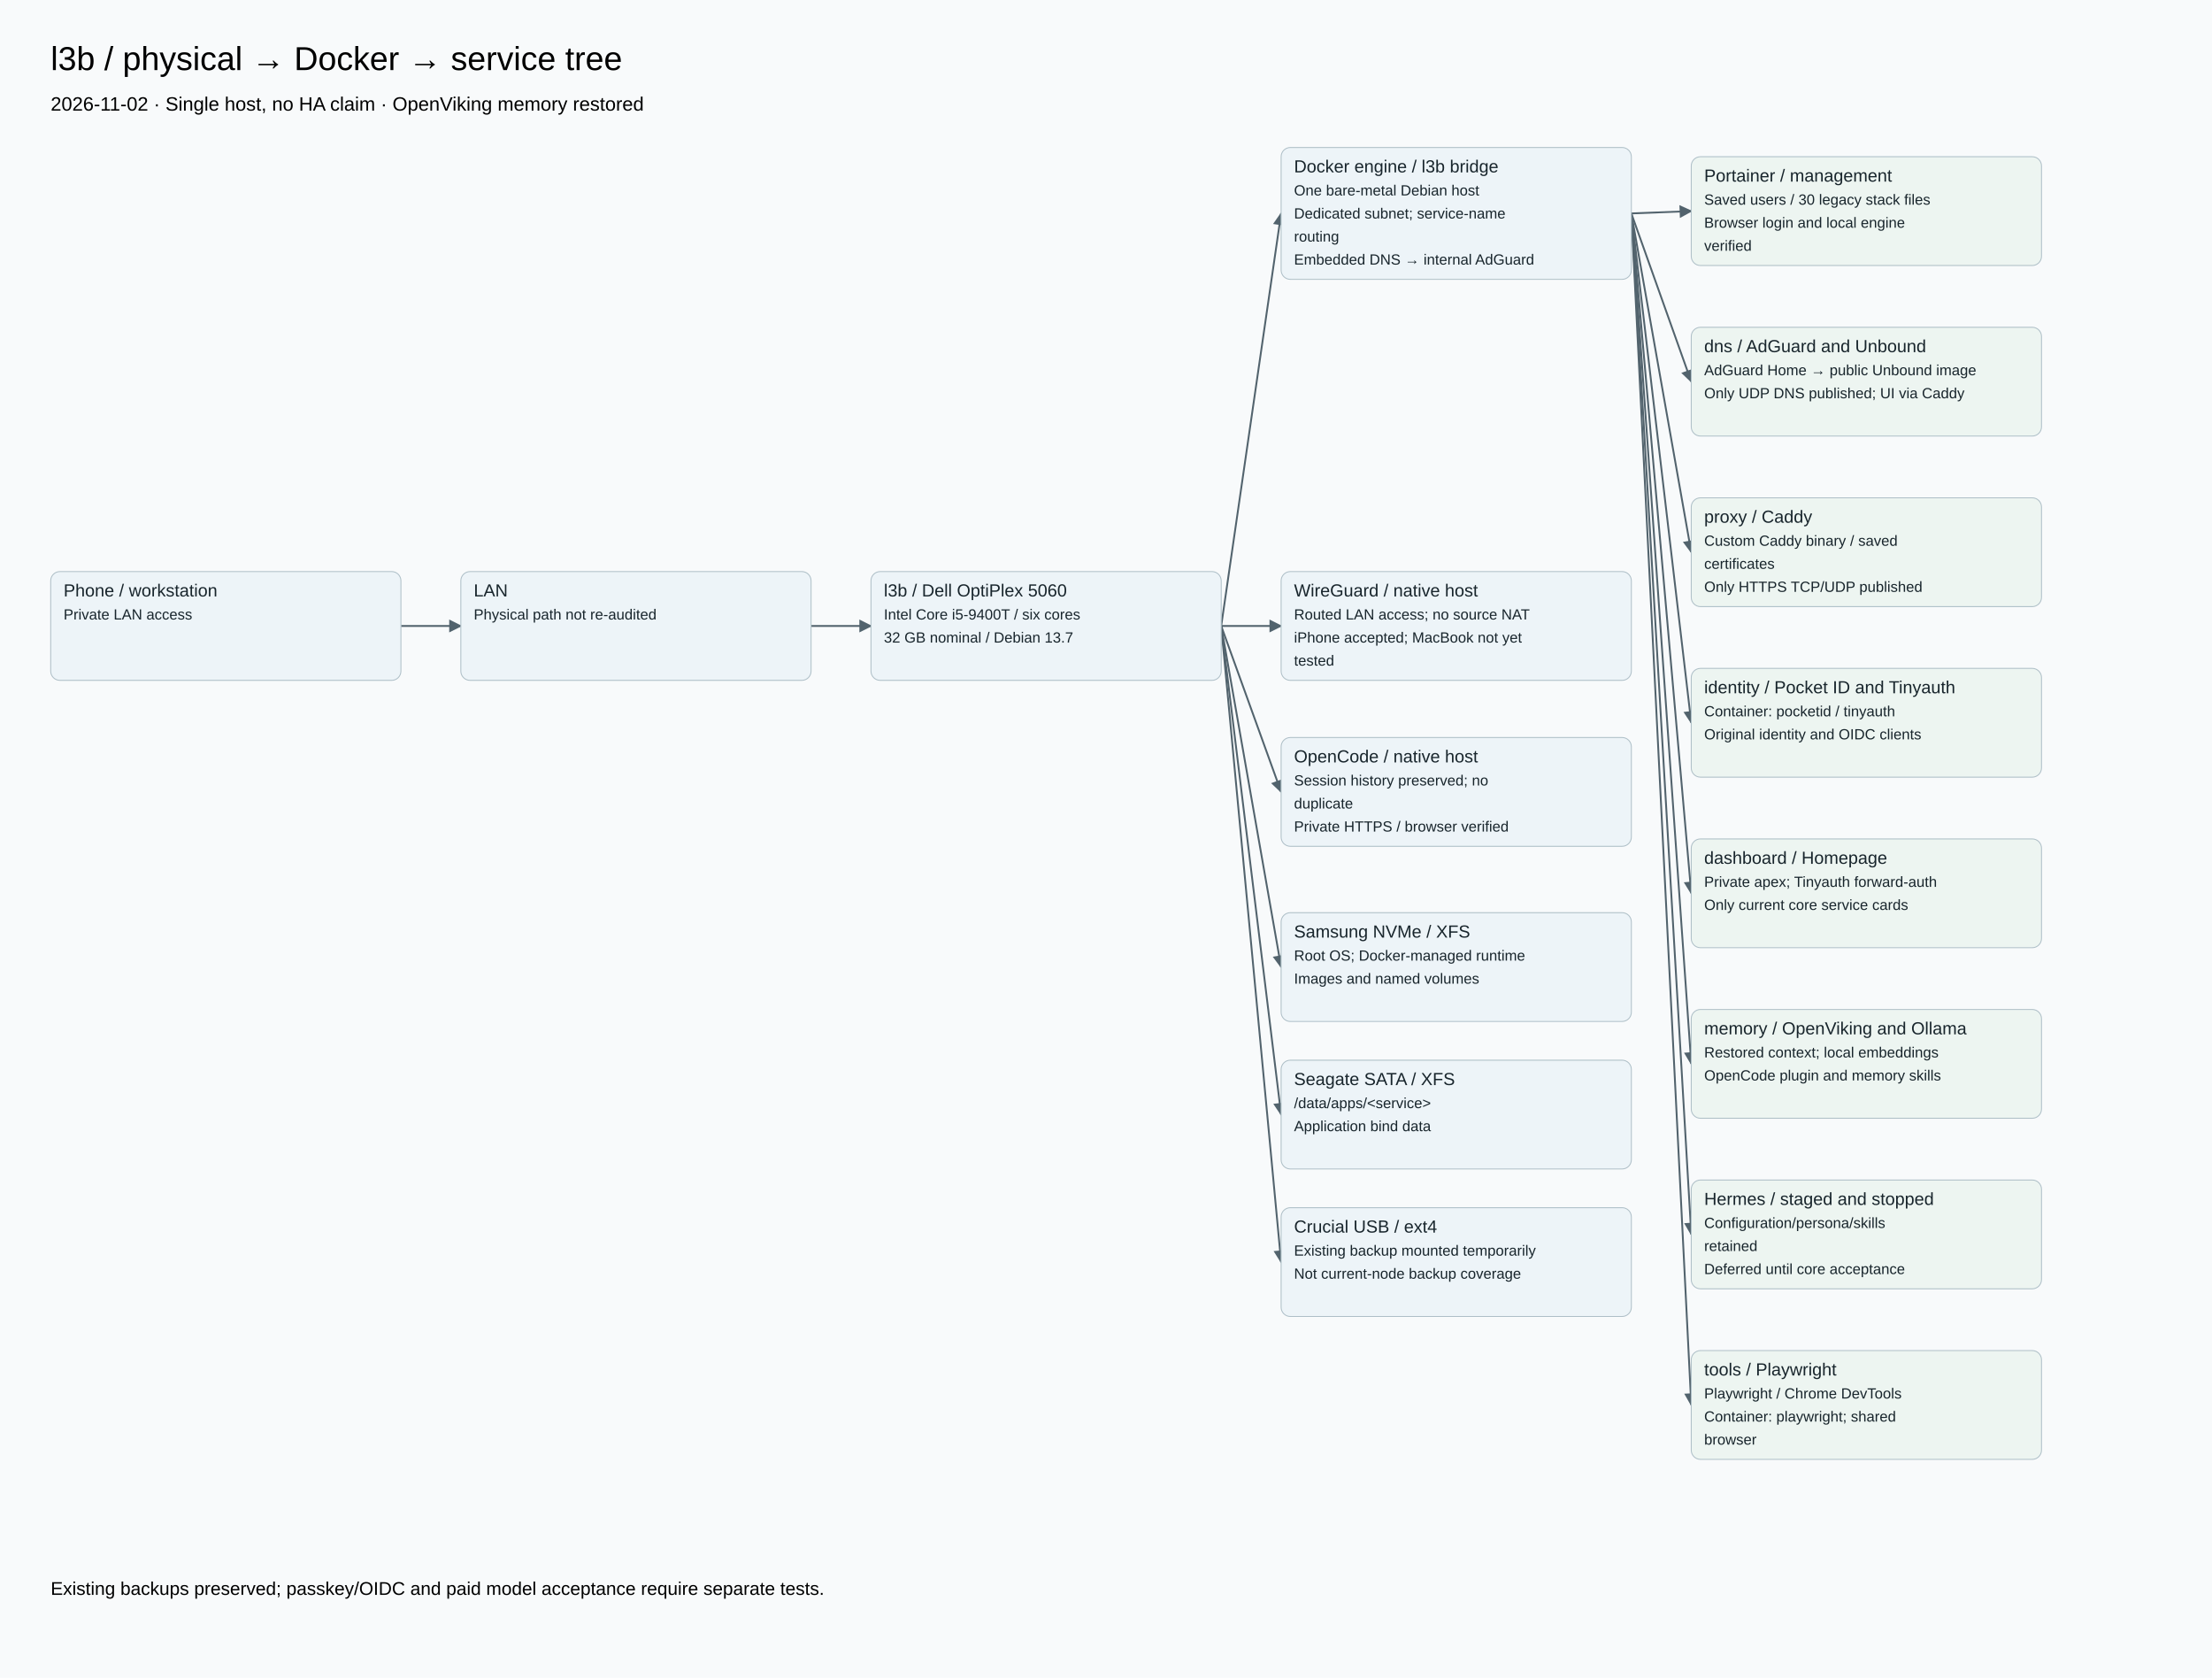
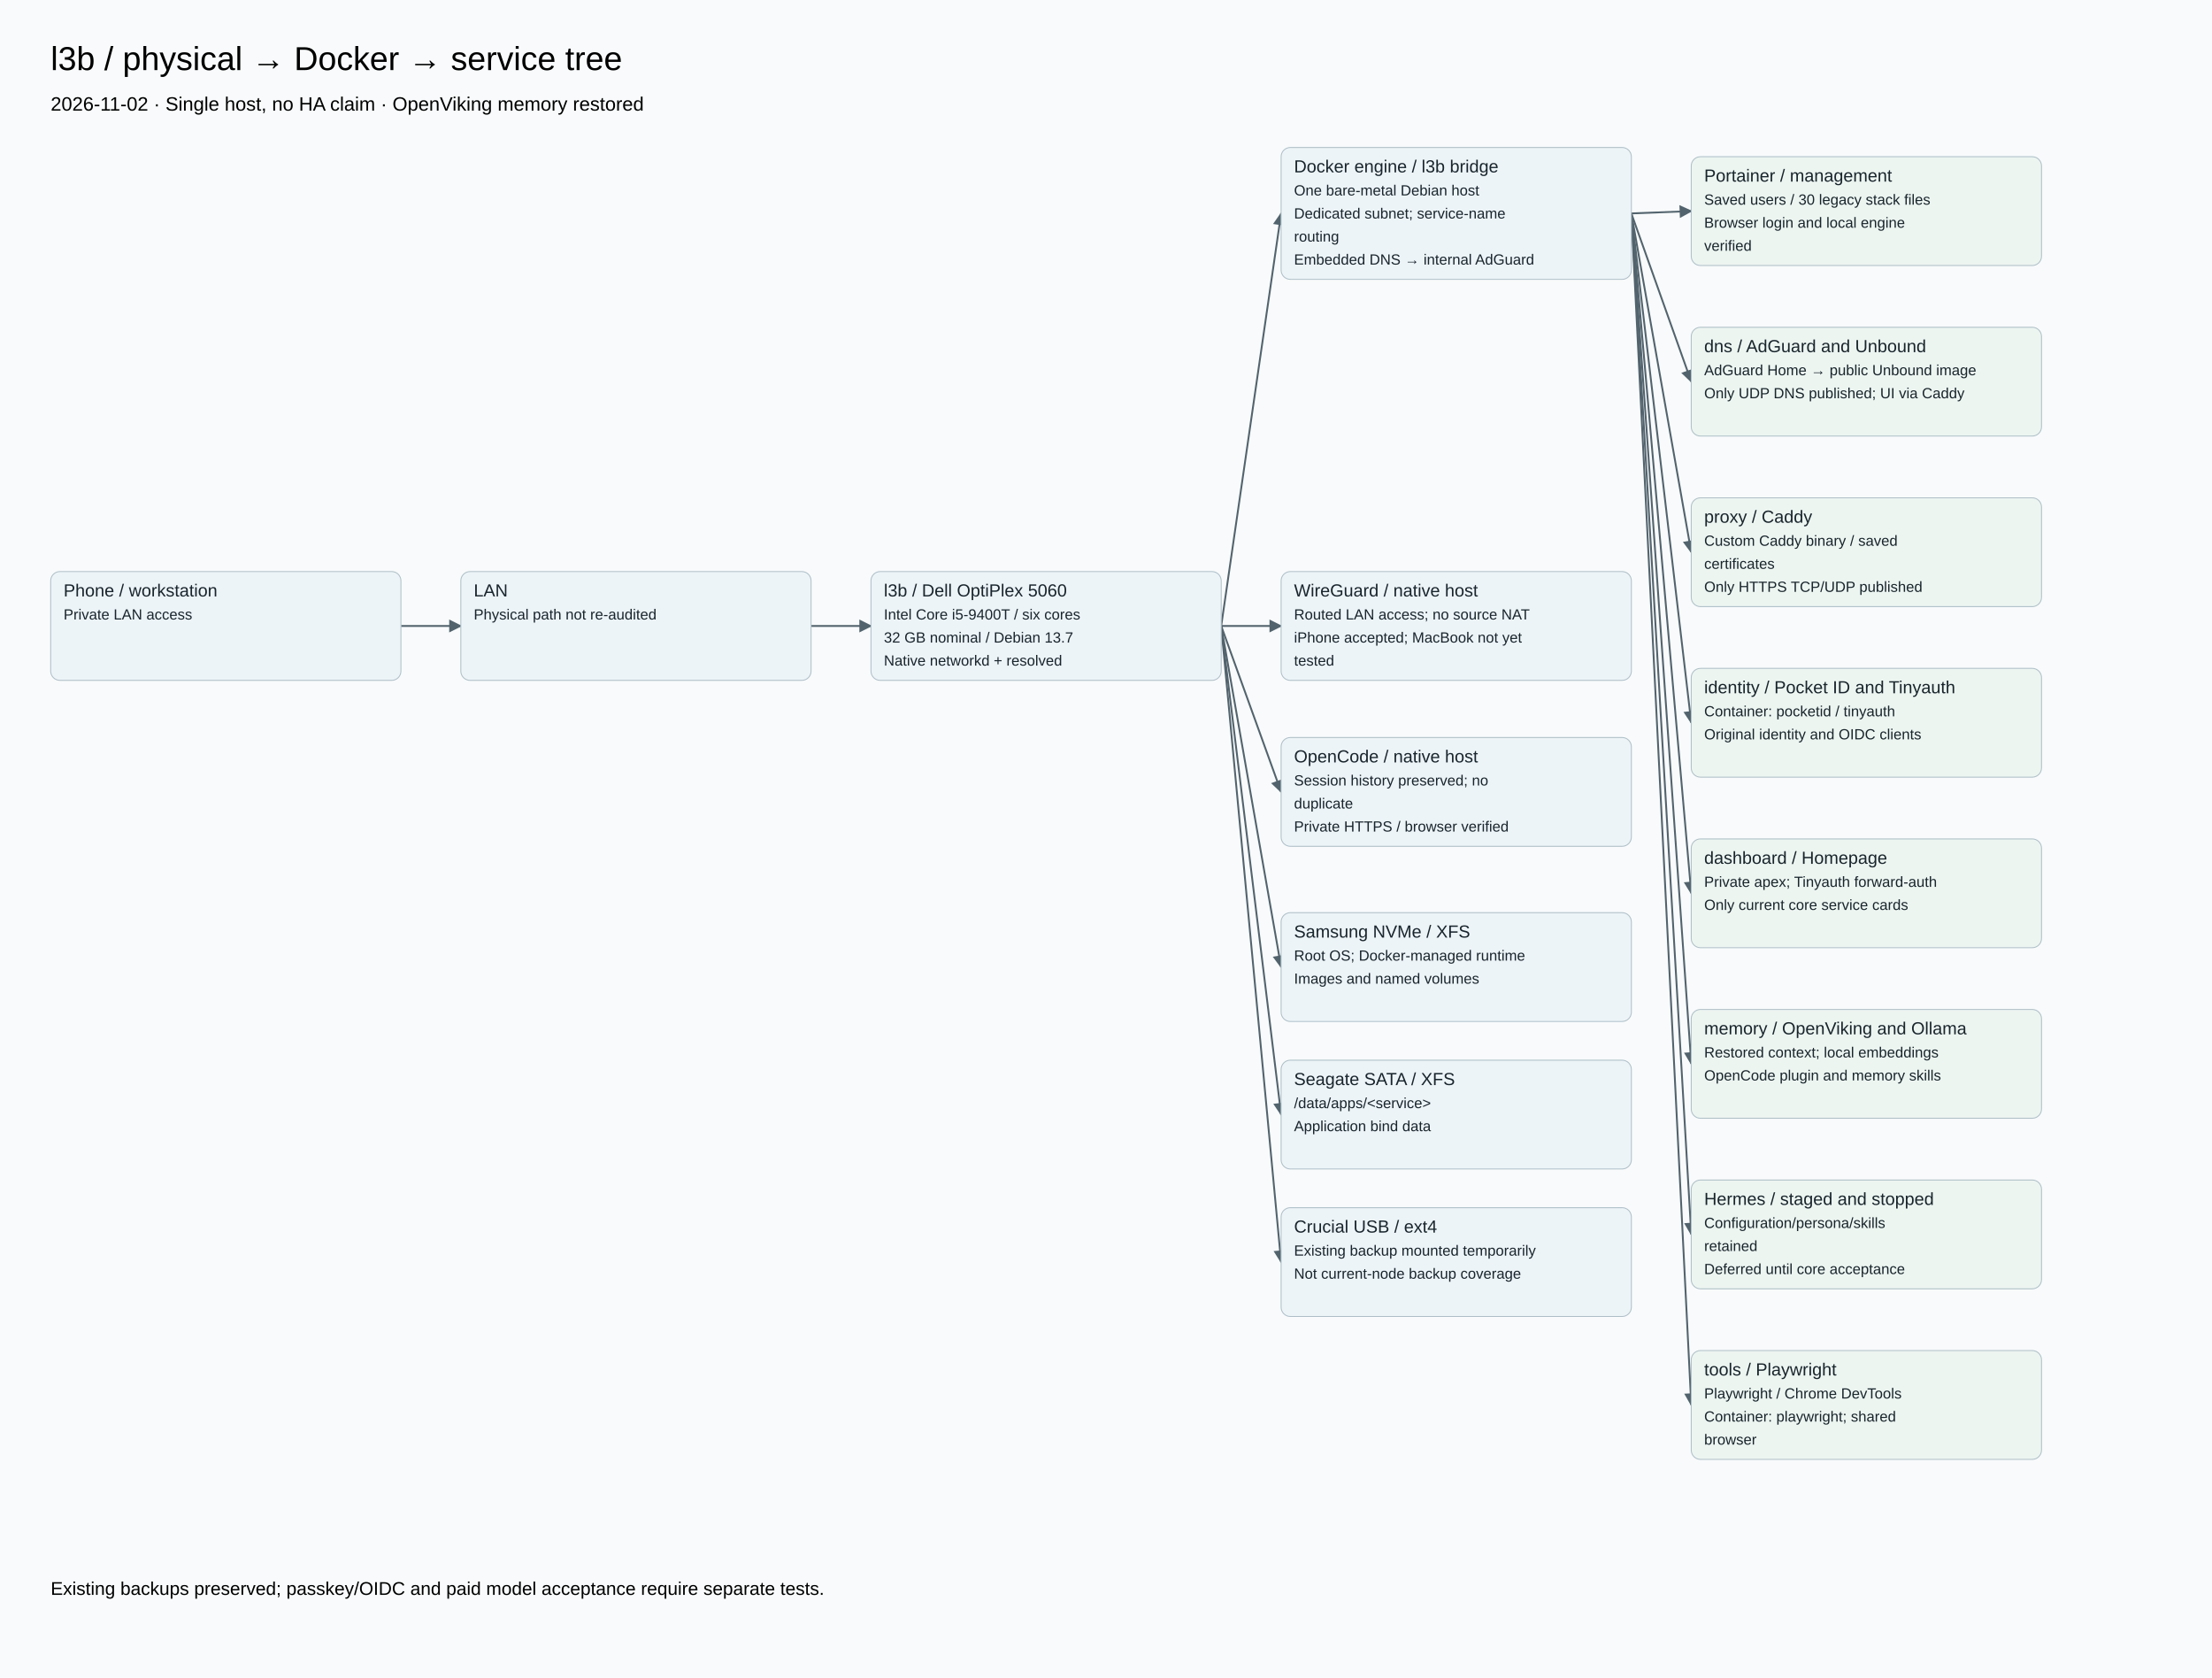
<svg xmlns="http://www.w3.org/2000/svg" width="2400" height="1820" viewBox="0 0 2400 1820" role="img">
  <defs>
    <marker id="arrow" viewBox="0 0 10 10" refX="9" refY="5" markerWidth="7" markerHeight="7" orient="auto-start-reverse">
      <path d="M0 0L10 5L0 10z" fill="#52636d" />
    </marker>
  </defs>
  <rect width="2400" height="1820" fill="#f8fafb" />
  <g font-family="Arial, sans-serif">
    <text x="55" y="76" font-size="36">l3b / physical → Docker → service tree</text>
    <text x="55" y="120" font-size="21">2026-11-02 · Single host, no HA claim · OpenViking memory restored</text>
    <path d="M435 679L500 679" fill="none" stroke="#52636d" stroke-width="2" marker-end="url(#arrow)" />
    <path d="M880 679L945 679" fill="none" stroke="#52636d" stroke-width="2" marker-end="url(#arrow)" />
    <path d="M1325 679L1390 231.5" fill="none" stroke="#52636d" stroke-width="2" marker-end="url(#arrow)" />
    <path d="M1325 679L1390 679" fill="none" stroke="#52636d" stroke-width="2" marker-end="url(#arrow)" />
    <path d="M1325 679L1390 859" fill="none" stroke="#52636d" stroke-width="2" marker-end="url(#arrow)" />
    <path d="M1325 679L1390 1049" fill="none" stroke="#52636d" stroke-width="2" marker-end="url(#arrow)" />
    <path d="M1325 679L1390 1209" fill="none" stroke="#52636d" stroke-width="2" marker-end="url(#arrow)" />
    <path d="M1325 679L1390 1369" fill="none" stroke="#52636d" stroke-width="2" marker-end="url(#arrow)" />
    <path d="M1770 231.5L1835 229" fill="none" stroke="#52636d" stroke-width="2" marker-end="url(#arrow)" />
    <path d="M1770 231.5L1835 414" fill="none" stroke="#52636d" stroke-width="2" marker-end="url(#arrow)" />
    <path d="M1770 231.5L1835 599" fill="none" stroke="#52636d" stroke-width="2" marker-end="url(#arrow)" />
    <path d="M1770 231.5L1835 784" fill="none" stroke="#52636d" stroke-width="2" marker-end="url(#arrow)" />
    <path d="M1770 231.5L1835 969" fill="none" stroke="#52636d" stroke-width="2" marker-end="url(#arrow)" />
    <path d="M1770 231.5L1835 1154" fill="none" stroke="#52636d" stroke-width="2" marker-end="url(#arrow)" />
    <path d="M1770 231.5L1835 1339" fill="none" stroke="#52636d" stroke-width="2" marker-end="url(#arrow)" />
    <path d="M1770 231.5L1835 1524" fill="none" stroke="#52636d" stroke-width="2" marker-end="url(#arrow)" />
    <g data-node="true">
      <rect x="55" y="620" width="380" height="118" rx="10" fill="#edf4f8" stroke="#aebfc7" />
      <text x="69" y="647" font-size="19" fill="#18252c">Phone / workstation</text>
      <text x="69" y="672" font-size="16" fill="#18252c">Private LAN access</text>
    </g>
    <g data-node="true">
      <rect x="500" y="620" width="380" height="118" rx="10" fill="#edf4f8" stroke="#aebfc7" />
      <text x="514" y="647" font-size="19" fill="#18252c">LAN</text>
      <text x="514" y="672" font-size="16" fill="#18252c">Physical path not re-audited</text>
    </g>
    <g data-node="true">
      <rect x="945" y="620" width="380" height="118" rx="10" fill="#edf4f8" stroke="#aebfc7" />
      <text x="959" y="647" font-size="19" fill="#18252c">l3b / Dell OptiPlex 5060</text>
      <text x="959" y="672" font-size="16" fill="#18252c">Intel Core i5-9400T / six cores</text>
      <text x="959" y="697" font-size="16" fill="#18252c">32 GB nominal / Debian 13.7</text>
+       <text x="959" y="722" font-size="16" fill="#18252c">Native networkd + resolved</text>
    </g>
    <g data-node="true">
      <rect x="1390" y="160" width="380" height="143" rx="10" fill="#edf4f8" stroke="#aebfc7" />
      <text x="1404" y="187" font-size="19" fill="#18252c">Docker engine / l3b bridge</text>
      <text x="1404" y="212" font-size="16" fill="#18252c">One bare-metal Debian host</text>
      <text x="1404" y="237" font-size="16" fill="#18252c">Dedicated subnet; service-name</text>
      <text x="1404" y="262" font-size="16" fill="#18252c">routing</text>
      <text x="1404" y="287" font-size="16" fill="#18252c">Embedded DNS → internal AdGuard</text>
    </g>
    <g data-node="true">
      <rect x="1390" y="620" width="380" height="118" rx="10" fill="#edf4f8" stroke="#aebfc7" />
      <text x="1404" y="647" font-size="19" fill="#18252c">WireGuard / native host</text>
      <text x="1404" y="672" font-size="16" fill="#18252c">Routed LAN access; no source NAT</text>
      <text x="1404" y="697" font-size="16" fill="#18252c">iPhone accepted; MacBook not yet</text>
      <text x="1404" y="722" font-size="16" fill="#18252c">tested</text>
    </g>
    <g data-node="true">
      <rect x="1390" y="800" width="380" height="118" rx="10" fill="#edf4f8" stroke="#aebfc7" />
      <text x="1404" y="827" font-size="19" fill="#18252c">OpenCode / native host</text>
      <text x="1404" y="852" font-size="16" fill="#18252c">Session history preserved; no</text>
      <text x="1404" y="877" font-size="16" fill="#18252c">duplicate</text>
      <text x="1404" y="902" font-size="16" fill="#18252c">Private HTTPS / browser verified</text>
    </g>
    <g data-node="true">
      <rect x="1390" y="990" width="380" height="118" rx="10" fill="#edf4f8" stroke="#aebfc7" />
      <text x="1404" y="1017" font-size="19" fill="#18252c">Samsung NVMe / XFS</text>
      <text x="1404" y="1042" font-size="16" fill="#18252c">Root OS; Docker-managed runtime</text>
      <text x="1404" y="1067" font-size="16" fill="#18252c">Images and named volumes</text>
    </g>
    <g data-node="true">
      <rect x="1390" y="1150" width="380" height="118" rx="10" fill="#edf4f8" stroke="#aebfc7" />
      <text x="1404" y="1177" font-size="19" fill="#18252c">Seagate SATA / XFS</text>
      <text x="1404" y="1202" font-size="16" fill="#18252c">/data/apps/&lt;service&gt;</text>
      <text x="1404" y="1227" font-size="16" fill="#18252c">Application bind data</text>
    </g>
    <g data-node="true">
      <rect x="1390" y="1310" width="380" height="118" rx="10" fill="#edf4f8" stroke="#aebfc7" />
      <text x="1404" y="1337" font-size="19" fill="#18252c">Crucial USB / ext4</text>
      <text x="1404" y="1362" font-size="16" fill="#18252c">Existing backup mounted temporarily</text>
      <text x="1404" y="1387" font-size="16" fill="#18252c">Not current-node backup coverage</text>
    </g>
    <g data-node="true">
      <rect x="1835" y="170" width="380" height="118" rx="10" fill="#edf5f1" stroke="#aebfc7" />
      <text x="1849" y="197" font-size="19" fill="#18252c">Portainer / management</text>
      <text x="1849" y="222" font-size="16" fill="#18252c">Saved users / 30 legacy stack files</text>
      <text x="1849" y="247" font-size="16" fill="#18252c">Browser login and local engine</text>
      <text x="1849" y="272" font-size="16" fill="#18252c">verified</text>
    </g>
    <g data-node="true">
      <rect x="1835" y="355" width="380" height="118" rx="10" fill="#edf5f1" stroke="#aebfc7" />
      <text x="1849" y="382" font-size="19" fill="#18252c">dns / AdGuard and Unbound</text>
      <text x="1849" y="407" font-size="16" fill="#18252c">AdGuard Home → public Unbound image</text>
      <text x="1849" y="432" font-size="16" fill="#18252c">Only UDP DNS published; UI via Caddy</text>
    </g>
    <g data-node="true">
      <rect x="1835" y="540" width="380" height="118" rx="10" fill="#edf5f1" stroke="#aebfc7" />
      <text x="1849" y="567" font-size="19" fill="#18252c">proxy / Caddy</text>
      <text x="1849" y="592" font-size="16" fill="#18252c">Custom Caddy binary / saved</text>
      <text x="1849" y="617" font-size="16" fill="#18252c">certificates</text>
      <text x="1849" y="642" font-size="16" fill="#18252c">Only HTTPS TCP/UDP published</text>
    </g>
    <g data-node="true">
      <rect x="1835" y="725" width="380" height="118" rx="10" fill="#edf5f1" stroke="#aebfc7" />
      <text x="1849" y="752" font-size="19" fill="#18252c">identity / Pocket ID and Tinyauth</text>
      <text x="1849" y="777" font-size="16" fill="#18252c">Container: pocketid / tinyauth</text>
      <text x="1849" y="802" font-size="16" fill="#18252c">Original identity and OIDC clients</text>
    </g>
    <g data-node="true">
      <rect x="1835" y="910" width="380" height="118" rx="10" fill="#edf5f1" stroke="#aebfc7" />
      <text x="1849" y="937" font-size="19" fill="#18252c">dashboard / Homepage</text>
      <text x="1849" y="962" font-size="16" fill="#18252c">Private apex; Tinyauth forward-auth</text>
      <text x="1849" y="987" font-size="16" fill="#18252c">Only current core service cards</text>
    </g>
    <g data-node="true">
      <rect x="1835" y="1095" width="380" height="118" rx="10" fill="#edf5f1" stroke="#aebfc7" />
      <text x="1849" y="1122" font-size="19" fill="#18252c">memory / OpenViking and Ollama</text>
      <text x="1849" y="1147" font-size="16" fill="#18252c">Restored context; local embeddings</text>
      <text x="1849" y="1172" font-size="16" fill="#18252c">OpenCode plugin and memory skills</text>
    </g>
    <g data-node="true">
      <rect x="1835" y="1280" width="380" height="118" rx="10" fill="#edf5f1" stroke="#aebfc7" />
      <text x="1849" y="1307" font-size="19" fill="#18252c">Hermes / staged and stopped</text>
      <text x="1849" y="1332" font-size="16" fill="#18252c">Configuration/persona/skills</text>
      <text x="1849" y="1357" font-size="16" fill="#18252c">retained</text>
      <text x="1849" y="1382" font-size="16" fill="#18252c">Deferred until core acceptance</text>
    </g>
    <g data-node="true">
      <rect x="1835" y="1465" width="380" height="118" rx="10" fill="#edf5f1" stroke="#aebfc7" />
      <text x="1849" y="1492" font-size="19" fill="#18252c">tools / Playwright</text>
      <text x="1849" y="1517" font-size="16" fill="#18252c">Playwright / Chrome DevTools</text>
      <text x="1849" y="1542" font-size="16" fill="#18252c">Container: playwright; shared</text>
      <text x="1849" y="1567" font-size="16" fill="#18252c">browser</text>
    </g>
    <text x="55" y="1730" font-size="20">Existing backups preserved; passkey/OIDC and paid model acceptance require separate tests.</text>
  </g>
</svg>
